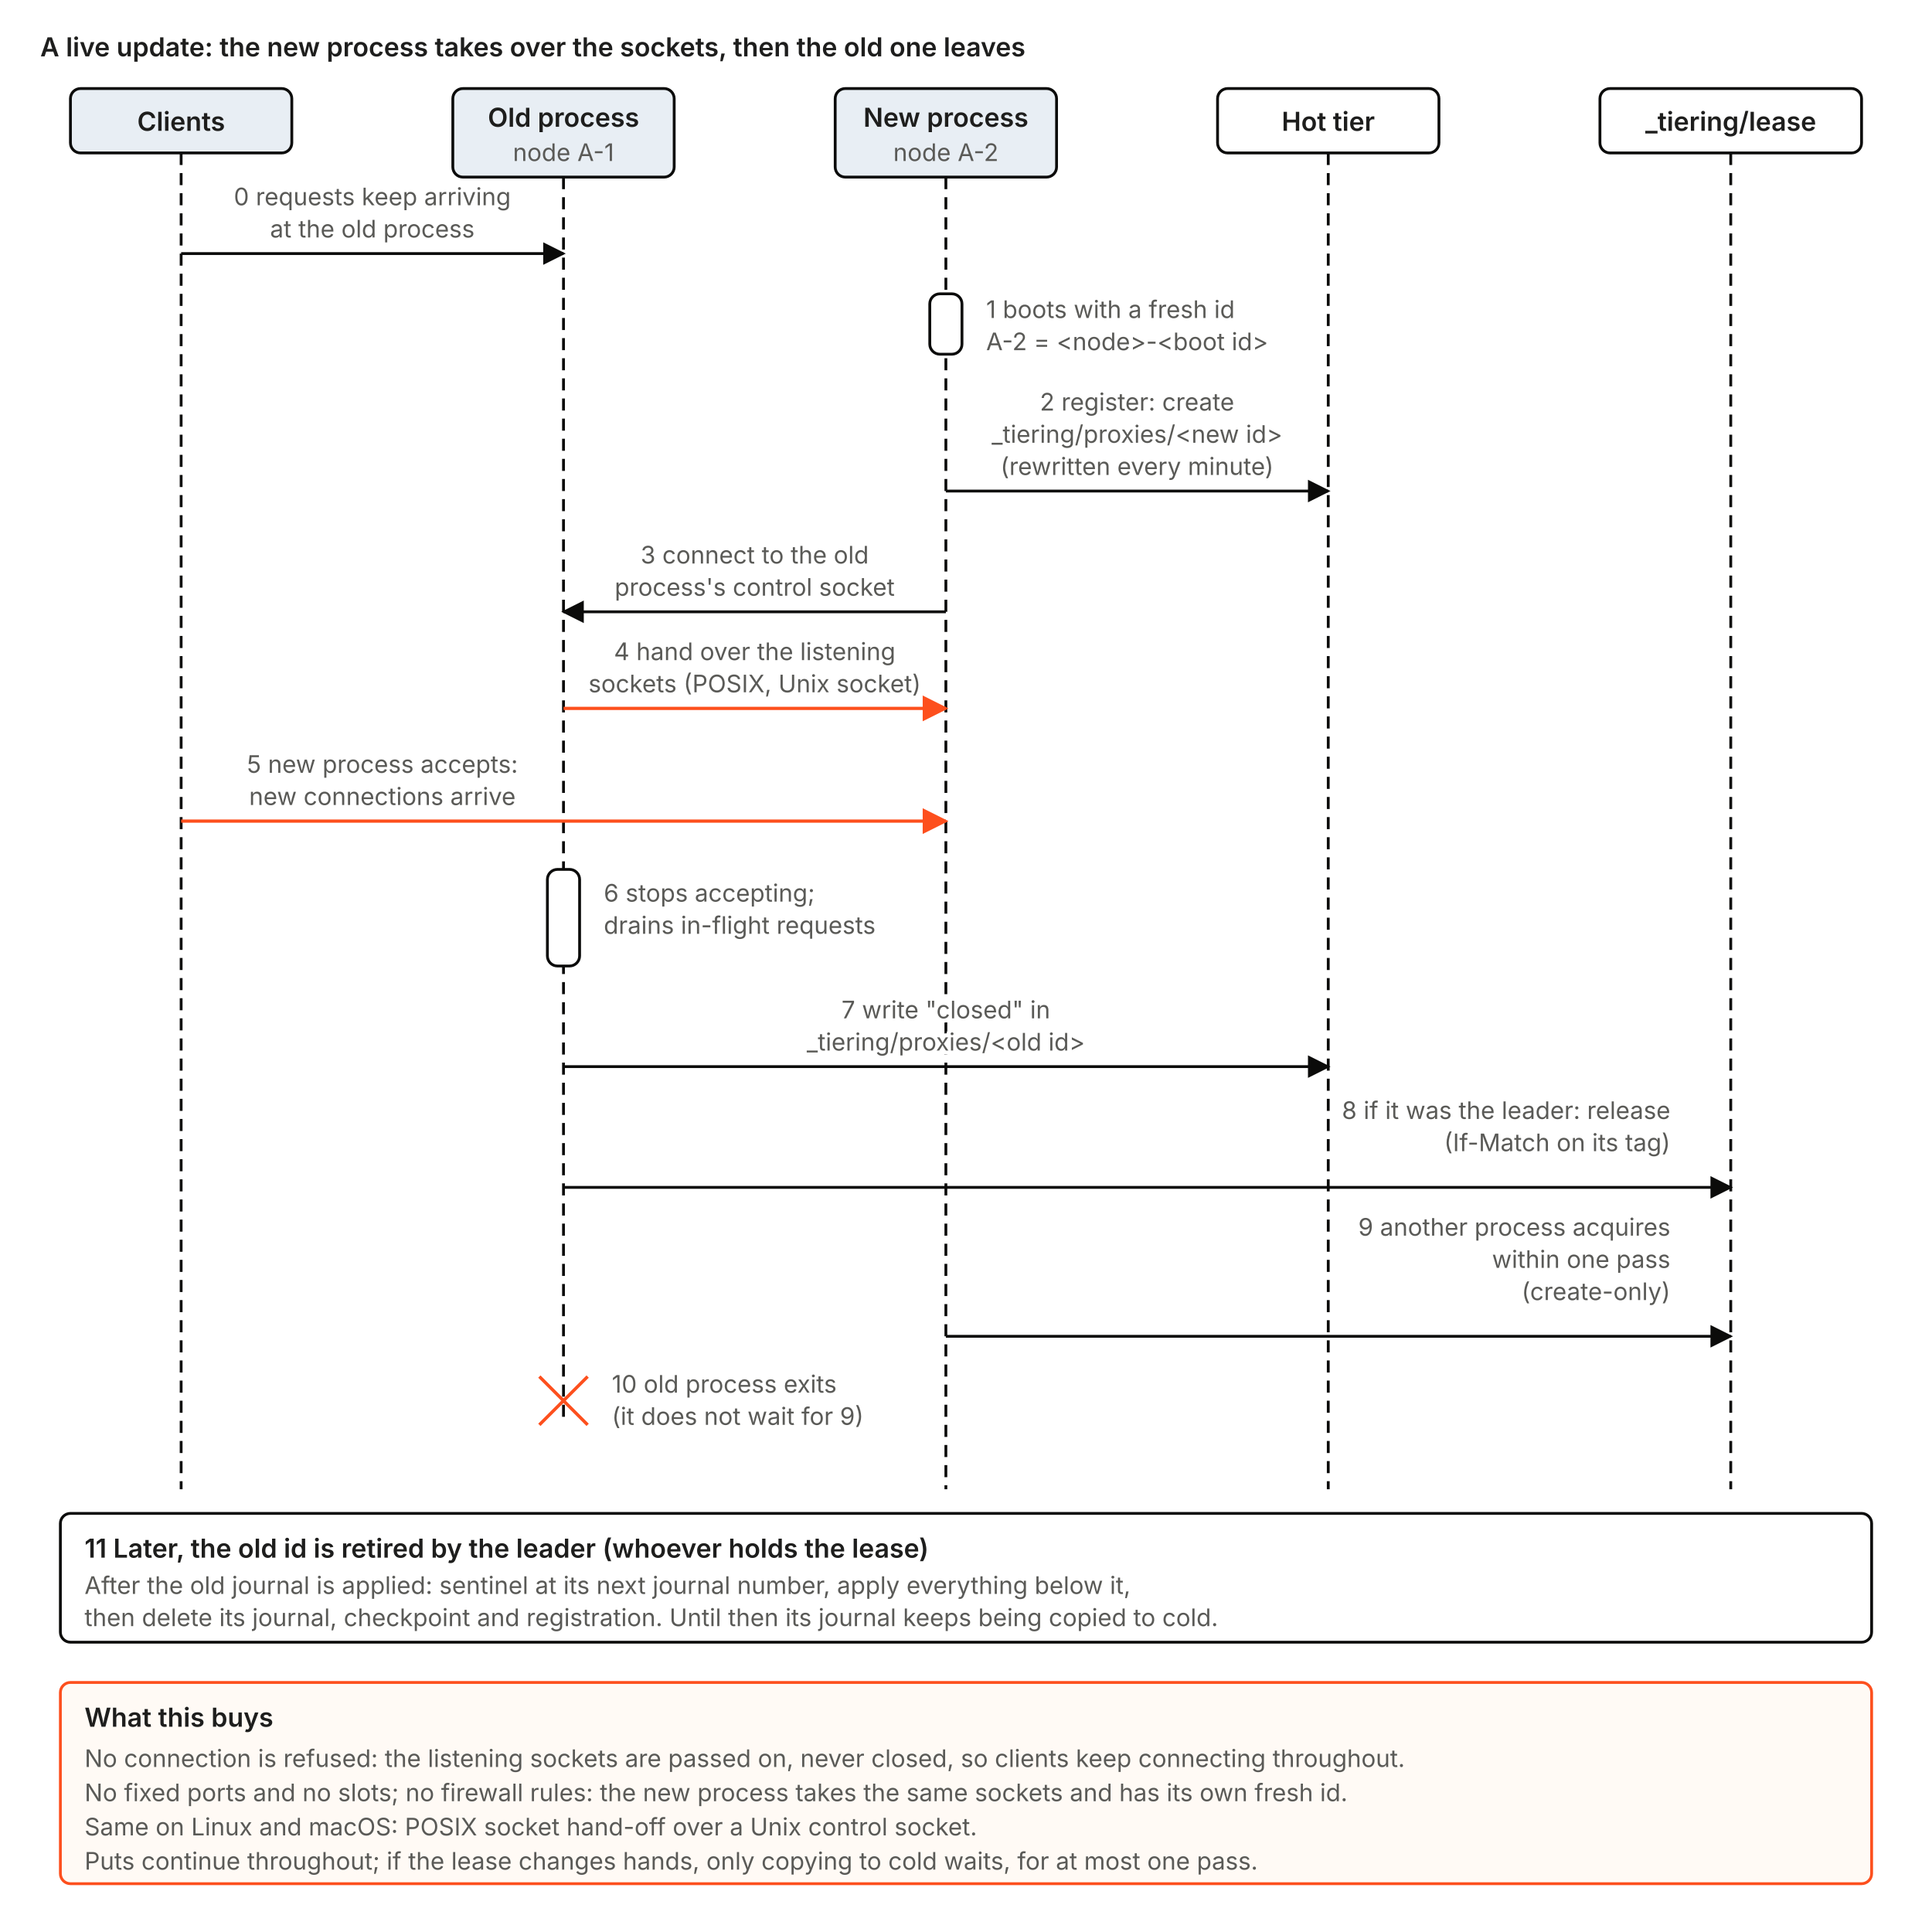
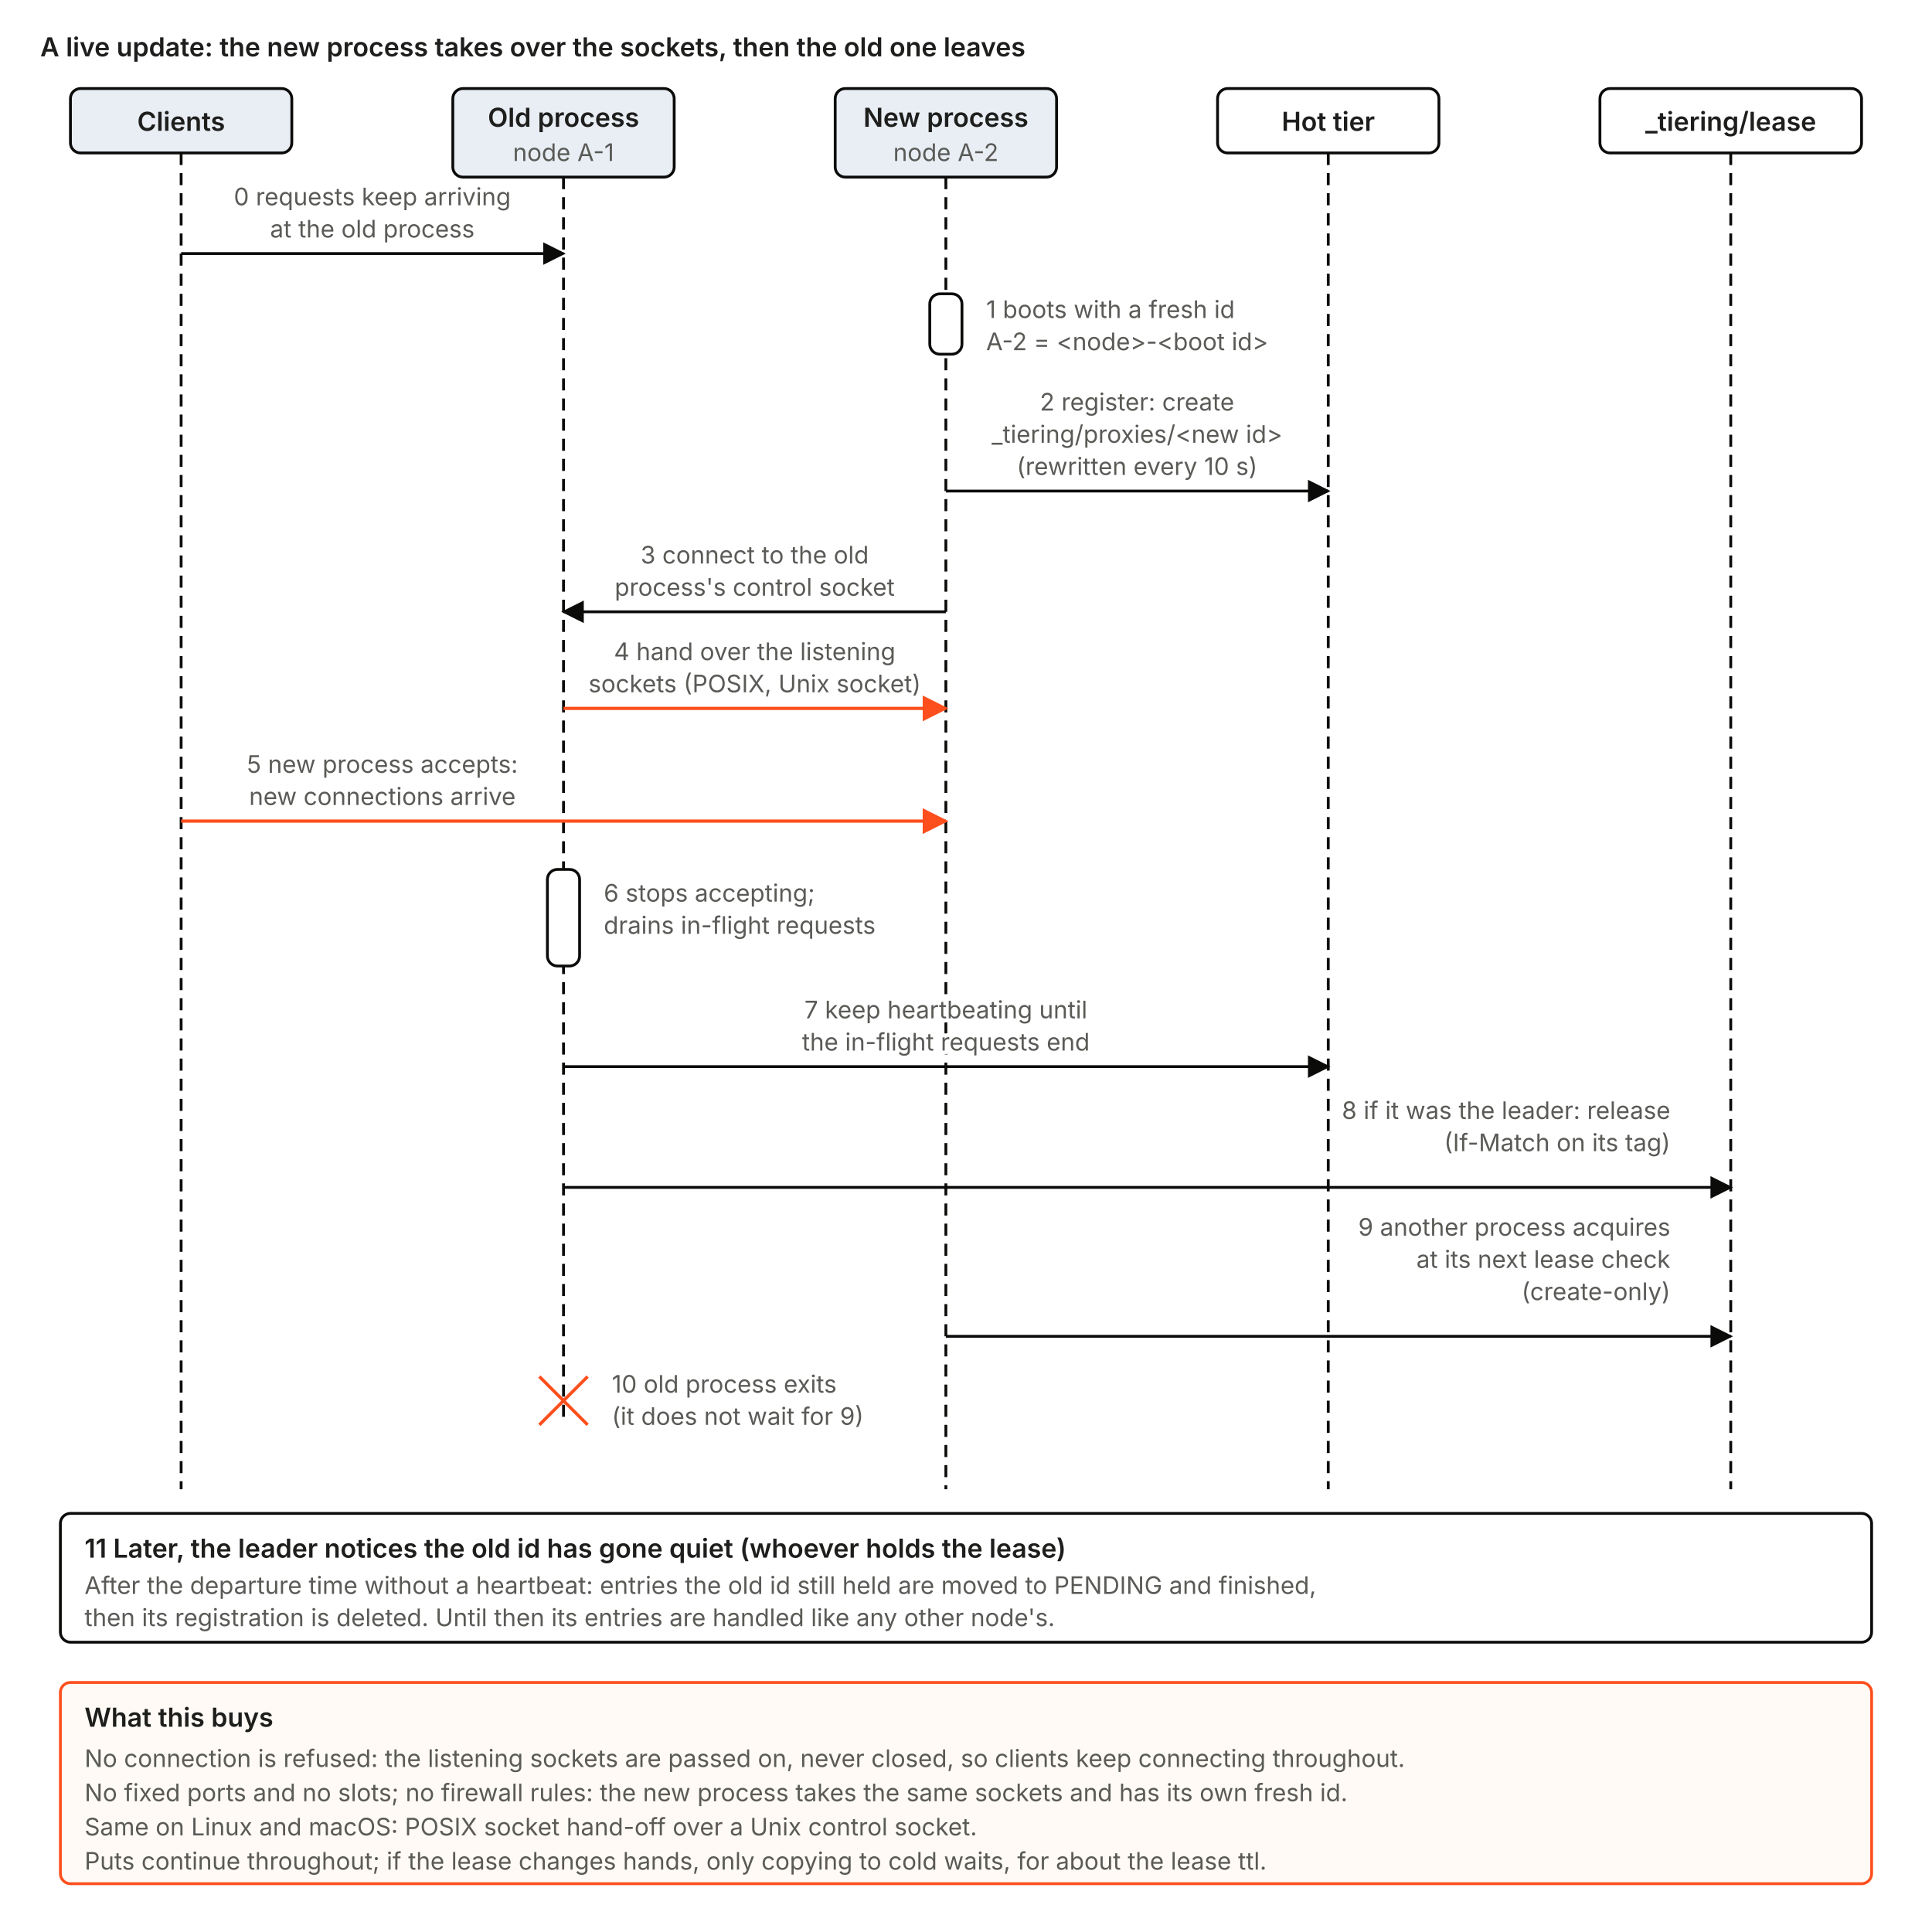
- <svg xmlns="http://www.w3.org/2000/svg" viewBox="0 0 960 960" width="960" height="960" role="img" aria-label="Sequence diagram of a live update: the new process registers, receives the listening sockets from the old process, starts accepting; the old process drains, writes closed, releases the lease if it held it, and exits; the leader later retires the old id.">
+ <svg xmlns="http://www.w3.org/2000/svg" viewBox="0 0 960 960" width="960" height="960" role="img" aria-label="Sequence diagram of a live update: the new process registers, receives the listening sockets from the old process, starts accepting; the old process drains while still heartbeating, releases the lease if it held it, and exits; the leader later notices the old id has gone quiet and finishes the entries it held.">
  <defs>
    <marker id="live-update-ak" viewBox="0 0 10 10" refX="9" refY="5" markerWidth="8" markerHeight="8" orient="auto">
      <path d="M0,0 L10,5 L0,10 z" fill="#0B0B0A" />
    </marker>
    <marker id="live-update-ao" viewBox="0 0 10 10" refX="9" refY="5" markerWidth="8" markerHeight="8" orient="auto">
      <path d="M0,0 L10,5 L0,10 z" fill="#FD4F1D" />
    </marker>
  </defs>
  <style>
.box{fill:#FFFFFF;stroke:#0B0B0A;stroke-width:1.4}
.box-b{fill:#E8EEF4;stroke:#0B0B0A;stroke-width:1.4}
.box-o{fill:#FFFAF5;stroke:#FD4F1D;stroke-width:1.4}
.box-t{fill:none;stroke:#FD4F1D;stroke-width:2}
.box-p{fill:none;stroke:#5A5A57;stroke-width:1.4;stroke-dasharray:6 4}
.ln{stroke:#0B0B0A;fill:none;stroke-width:1.4}
.ln-d{stroke:#0B0B0A;fill:none;stroke-width:1.4;stroke-dasharray:6 4}
.ln-o{stroke:#FD4F1D;fill:none;stroke-width:1.6}
.ln-od{stroke:#FD4F1D;fill:none;stroke-width:1.6;stroke-dasharray:6 4}
text{fill:#1E1E1D;font-family:system-ui,-apple-system,'Segoe UI',sans-serif;font-size:13px}
.b{font-weight:600}
.t-m{fill:#5A5A57;font-size:12px}
.t-n{fill:#5A5A57;font-size:13px}
.lbl{paint-order:stroke;stroke:#FFFFFF;stroke-width:4px;stroke-linejoin:round}
</style>
  <rect x="0" y="0" width="960" height="960" fill="#FFFFFF" />
  <text x="20" y="28" class="b" font-size="16">A live update: the new process takes over the sockets, then the old one leaves</text>
  <rect x="35" y="44" width="110" height="32" rx="5" class="box-b" />
  <text x="90.0" y="65" class="b" text-anchor="middle">Clients</text>
  <rect x="225" y="44" width="110" height="44" rx="5" class="box-b" />
  <text x="280.0" y="63" class="b" text-anchor="middle">Old process</text>
  <text x="280.0" y="80" class="t-m" text-anchor="middle">node A-1</text>
  <rect x="415" y="44" width="110" height="44" rx="5" class="box-b" />
  <text x="470.0" y="63" class="b" text-anchor="middle">New process</text>
  <text x="470.0" y="80" class="t-m" text-anchor="middle">node A-2</text>
  <rect x="605" y="44" width="110" height="32" rx="5" class="box" />
  <text x="660.0" y="65" class="b" text-anchor="middle">Hot tier</text>
  <rect x="795" y="44" width="130" height="32" rx="5" class="box" />
  <text x="860.0" y="65" class="b" text-anchor="middle">_tiering/lease</text>
  <line x1="90" y1="76" x2="90" y2="740" class="ln-d" />
  <line x1="470" y1="88" x2="470" y2="740" class="ln-d" />
  <line x1="660" y1="76" x2="660" y2="740" class="ln-d" />
  <line x1="860" y1="76" x2="860" y2="740" class="ln-d" />
  <line x1="280" y1="88" x2="280" y2="706" class="ln-d" />
  <line x1="90" y1="126" x2="280" y2="126" class="ln" marker-end="url(#live-update-ak)" />
  <text x="185.0" y="102" class="t-m lbl" text-anchor="middle">0  requests keep arriving</text>
  <text x="185.0" y="118" class="t-m lbl" text-anchor="middle">at the old process</text>
  <rect x="462" y="146" width="16" height="30" rx="5" class="box" />
  <text x="490" y="158" class="t-m">1  boots with a fresh id</text>
  <text x="490" y="174" class="t-m">A-2 = &lt;node&gt;-&lt;boot id&gt;</text>
  <line x1="470" y1="244" x2="660" y2="244" class="ln" marker-end="url(#live-update-ak)" />
  <text x="565.0" y="204" class="t-m lbl" text-anchor="middle">2  register: create</text>
  <text x="565.0" y="220" class="t-m lbl" text-anchor="middle">_tiering/proxies/&lt;new id&gt;</text>
-   <text x="565.0" y="236" class="t-m lbl" text-anchor="middle">(rewritten every minute)</text>
+   <text x="565.0" y="236" class="t-m lbl" text-anchor="middle">(rewritten every 10 s)</text>
  <line x1="470" y1="304" x2="280" y2="304" class="ln" marker-end="url(#live-update-ak)" />
  <text x="375.0" y="280" class="t-m lbl" text-anchor="middle">3  connect to the old</text>
  <text x="375.0" y="296" class="t-m lbl" text-anchor="middle">process's control socket</text>
  <line x1="280" y1="352" x2="470" y2="352" class="ln-o" marker-end="url(#live-update-ao)" />
  <text x="375.0" y="328" class="t-m lbl" text-anchor="middle">4  hand over the listening</text>
  <text x="375.0" y="344" class="t-m lbl" text-anchor="middle">sockets (POSIX, Unix socket)</text>
  <line x1="90" y1="408" x2="470" y2="408" class="ln-o" marker-end="url(#live-update-ao)" />
  <text x="190" y="384" class="t-m lbl" text-anchor="middle">5  new process accepts:</text>
  <text x="190" y="400" class="t-m lbl" text-anchor="middle">new connections arrive</text>
  <rect x="272" y="432" width="16" height="48" rx="5" class="box" />
  <text x="300" y="448" class="t-m">6  stops accepting;</text>
  <text x="300" y="464" class="t-m">drains in-flight requests</text>
  <line x1="280" y1="530" x2="660" y2="530" class="ln" marker-end="url(#live-update-ak)" />
-   <text x="470.0" y="506" class="t-m lbl" text-anchor="middle">7  write "closed" in</text>
-   <text x="470.0" y="522" class="t-m lbl" text-anchor="middle">_tiering/proxies/&lt;old id&gt;</text>
+   <text x="470.0" y="506" class="t-m lbl" text-anchor="middle">7  keep heartbeating until</text>
+   <text x="470.0" y="522" class="t-m lbl" text-anchor="middle">the in-flight requests end</text>
  <line x1="280" y1="590" x2="860" y2="590" class="ln" marker-end="url(#live-update-ak)" />
  <text x="830" y="556" class="t-m lbl" text-anchor="end">8  if it was the leader: release</text>
  <text x="830" y="572" class="t-m lbl" text-anchor="end">(If-Match on its tag)</text>
  <line x1="470" y1="664" x2="860" y2="664" class="ln" marker-end="url(#live-update-ak)" />
  <text x="830" y="614" class="t-m lbl" text-anchor="end">9  another process acquires</text>
-   <text x="830" y="630" class="t-m lbl" text-anchor="end">within one pass</text>
+   <text x="830" y="630" class="t-m lbl" text-anchor="end">at its next lease check</text>
  <text x="830" y="646" class="t-m lbl" text-anchor="end">(create-only)</text>
  <line x1="268" y1="684" x2="292" y2="708" class="ln-o" />
  <line x1="292" y1="684" x2="268" y2="708" class="ln-o" />
  <text x="304" y="692" class="t-m">10  old process exits</text>
  <text x="304" y="708" class="t-m">(it does not wait for 9)</text>
  <rect x="30" y="752" width="900" height="64" rx="5" class="box" />
-   <text x="42" y="774" class="b">11  Later, the old id is retired by the leader (whoever holds the lease)</text>
-   <text x="42" y="792" class="t-m">After the old journal is applied: sentinel at its next journal number, apply everything below it,</text>
-   <text x="42" y="808" class="t-m">then delete its journal, checkpoint and registration. Until then its journal keeps being copied to cold.</text>
+   <text x="42" y="774" class="b">11  Later, the leader notices the old id has gone quiet (whoever holds the lease)</text>
+   <text x="42" y="792" class="t-m">After the departure time without a heartbeat: entries the old id still held are moved to PENDING and finished,</text>
+   <text x="42" y="808" class="t-m">then its registration is deleted. Until then its entries are handled like any other node's.</text>
  <rect x="30" y="836" width="900" height="100" rx="5" class="box-o" />
  <text x="42" y="858" class="b">What this buys</text>
  <text x="42" y="878" class="t-m">No connection is refused: the listening sockets are passed on, never closed, so clients keep connecting throughout.</text>
  <text x="42" y="895" class="t-m">No fixed ports and no slots; no firewall rules: the new process takes the same sockets and has its own fresh id.</text>
  <text x="42" y="912" class="t-m">Same on Linux and macOS: POSIX socket hand-off over a Unix control socket.</text>
-   <text x="42" y="929" class="t-m">Puts continue throughout; if the lease changes hands, only copying to cold waits, for at most one pass.</text>
+   <text x="42" y="929" class="t-m">Puts continue throughout; if the lease changes hands, only copying to cold waits, for about the lease ttl.</text>
</svg>
